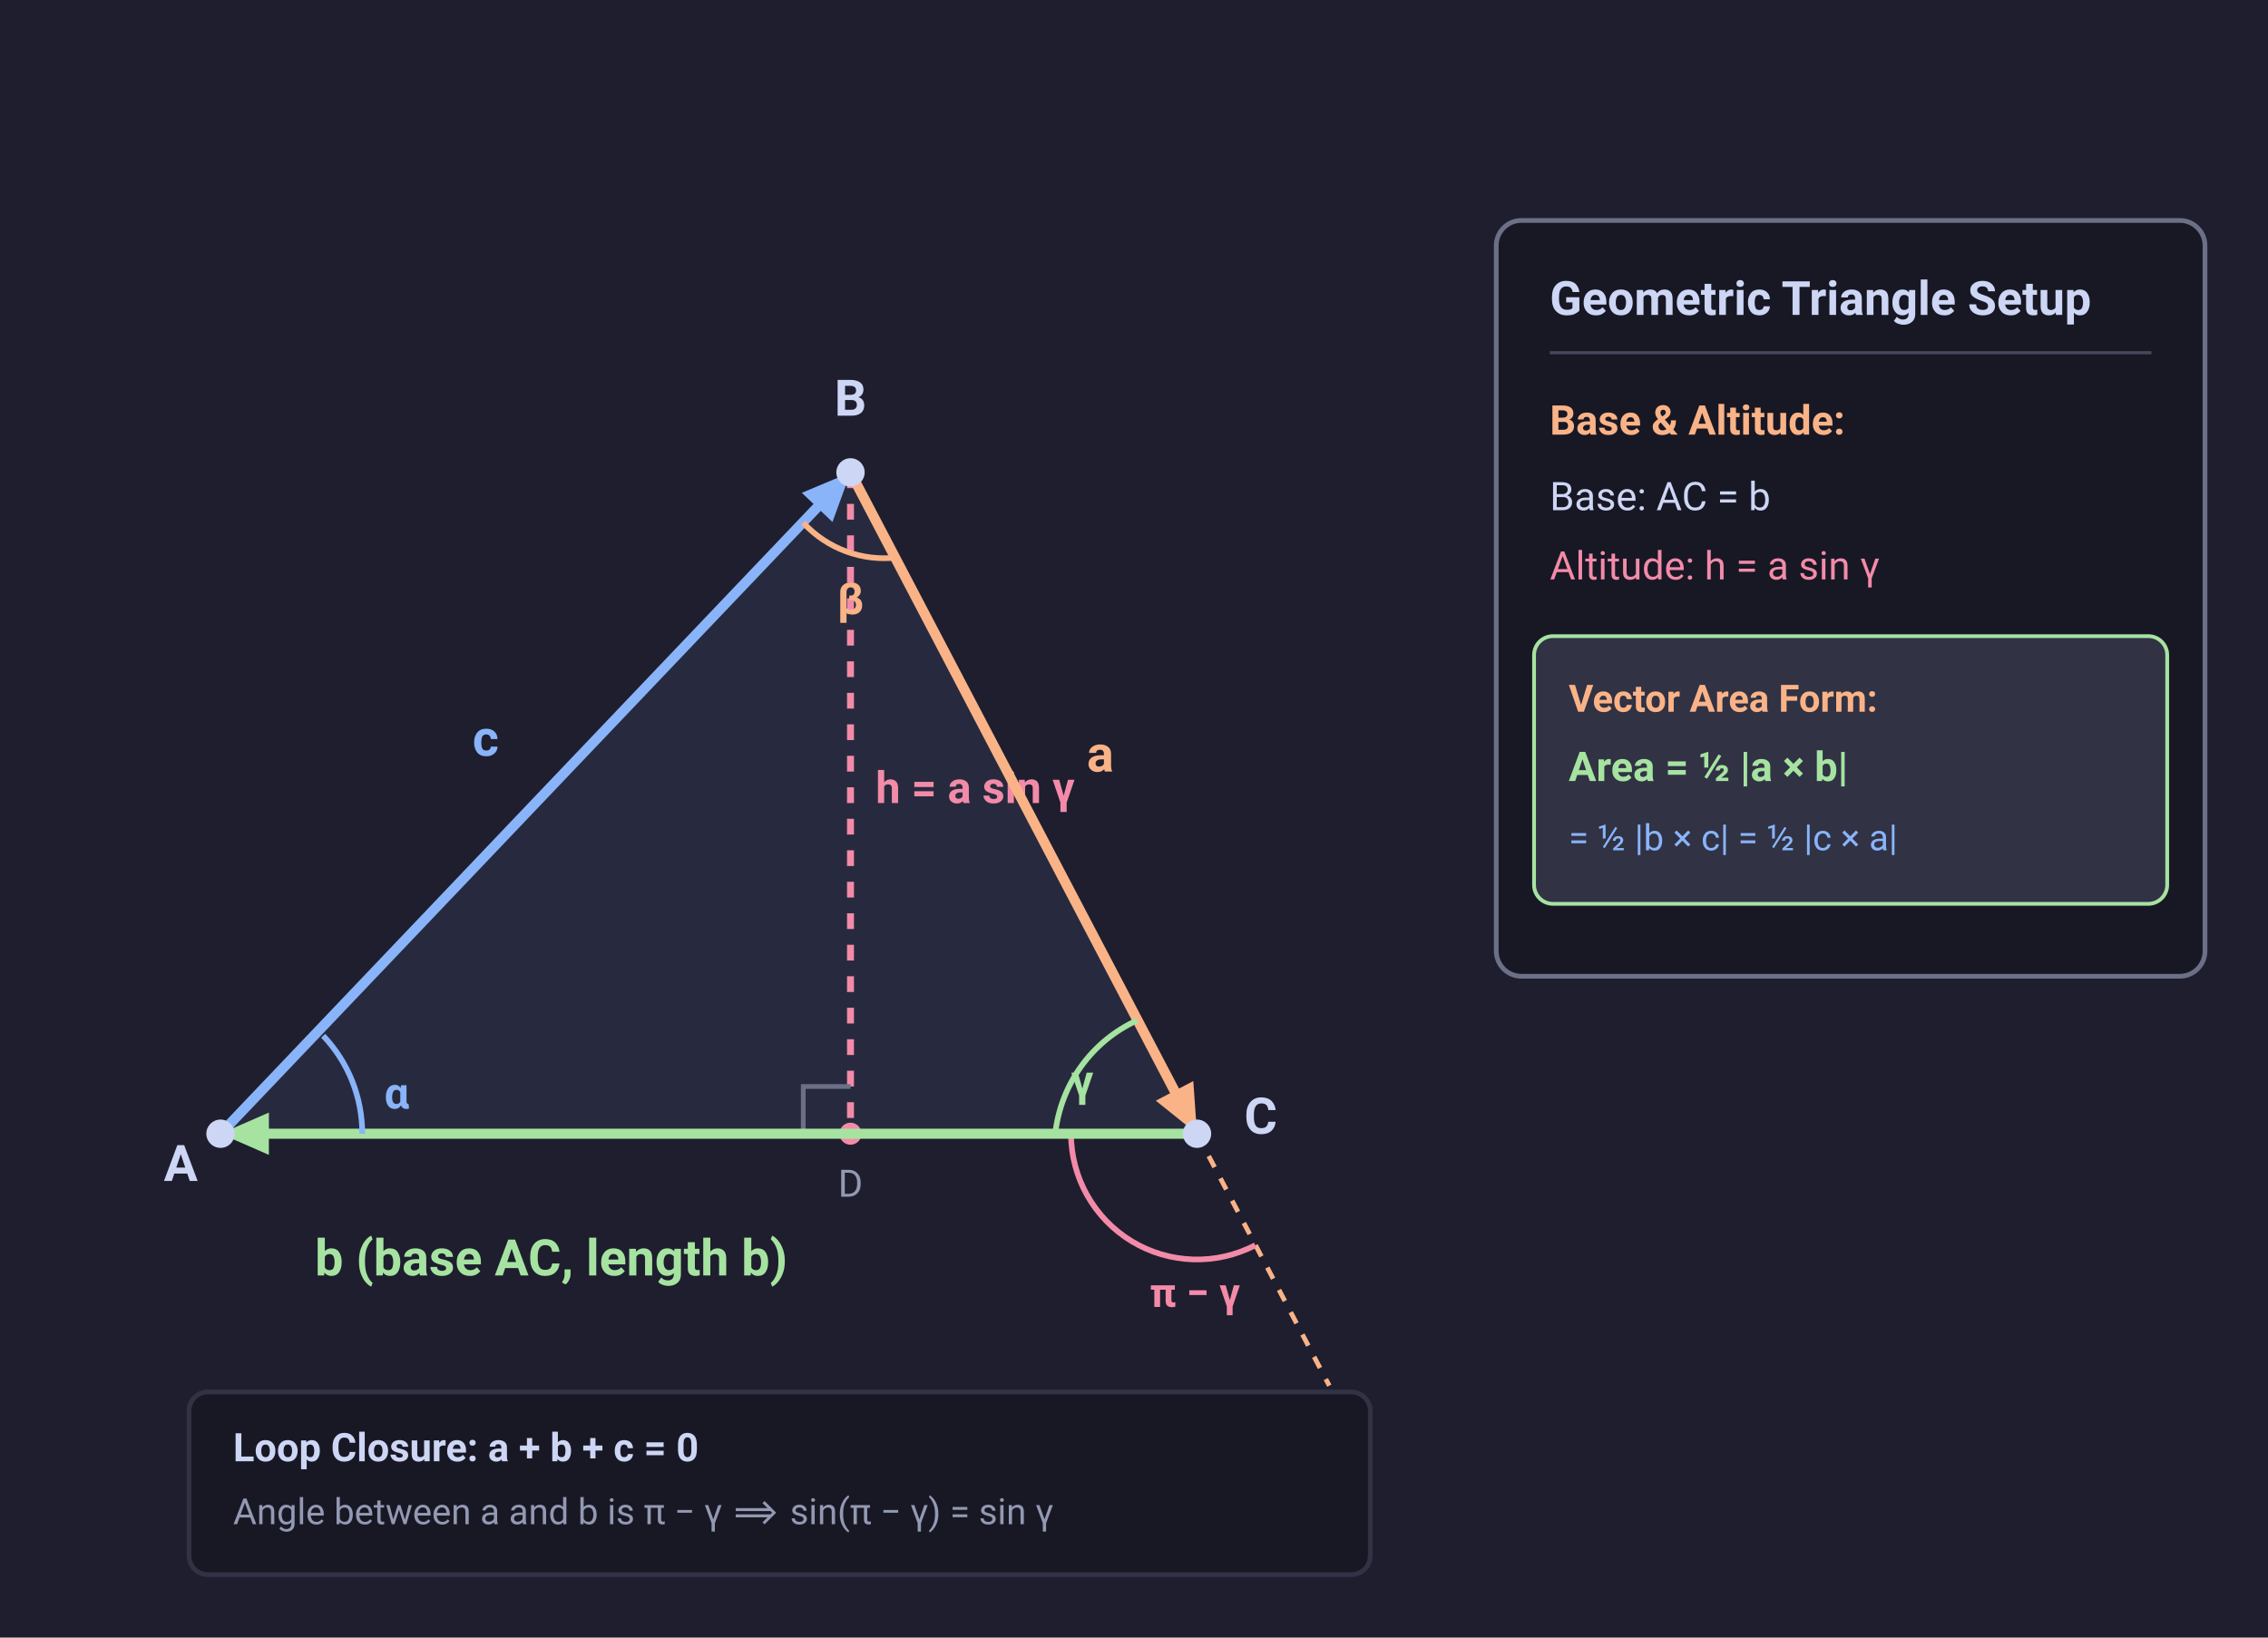
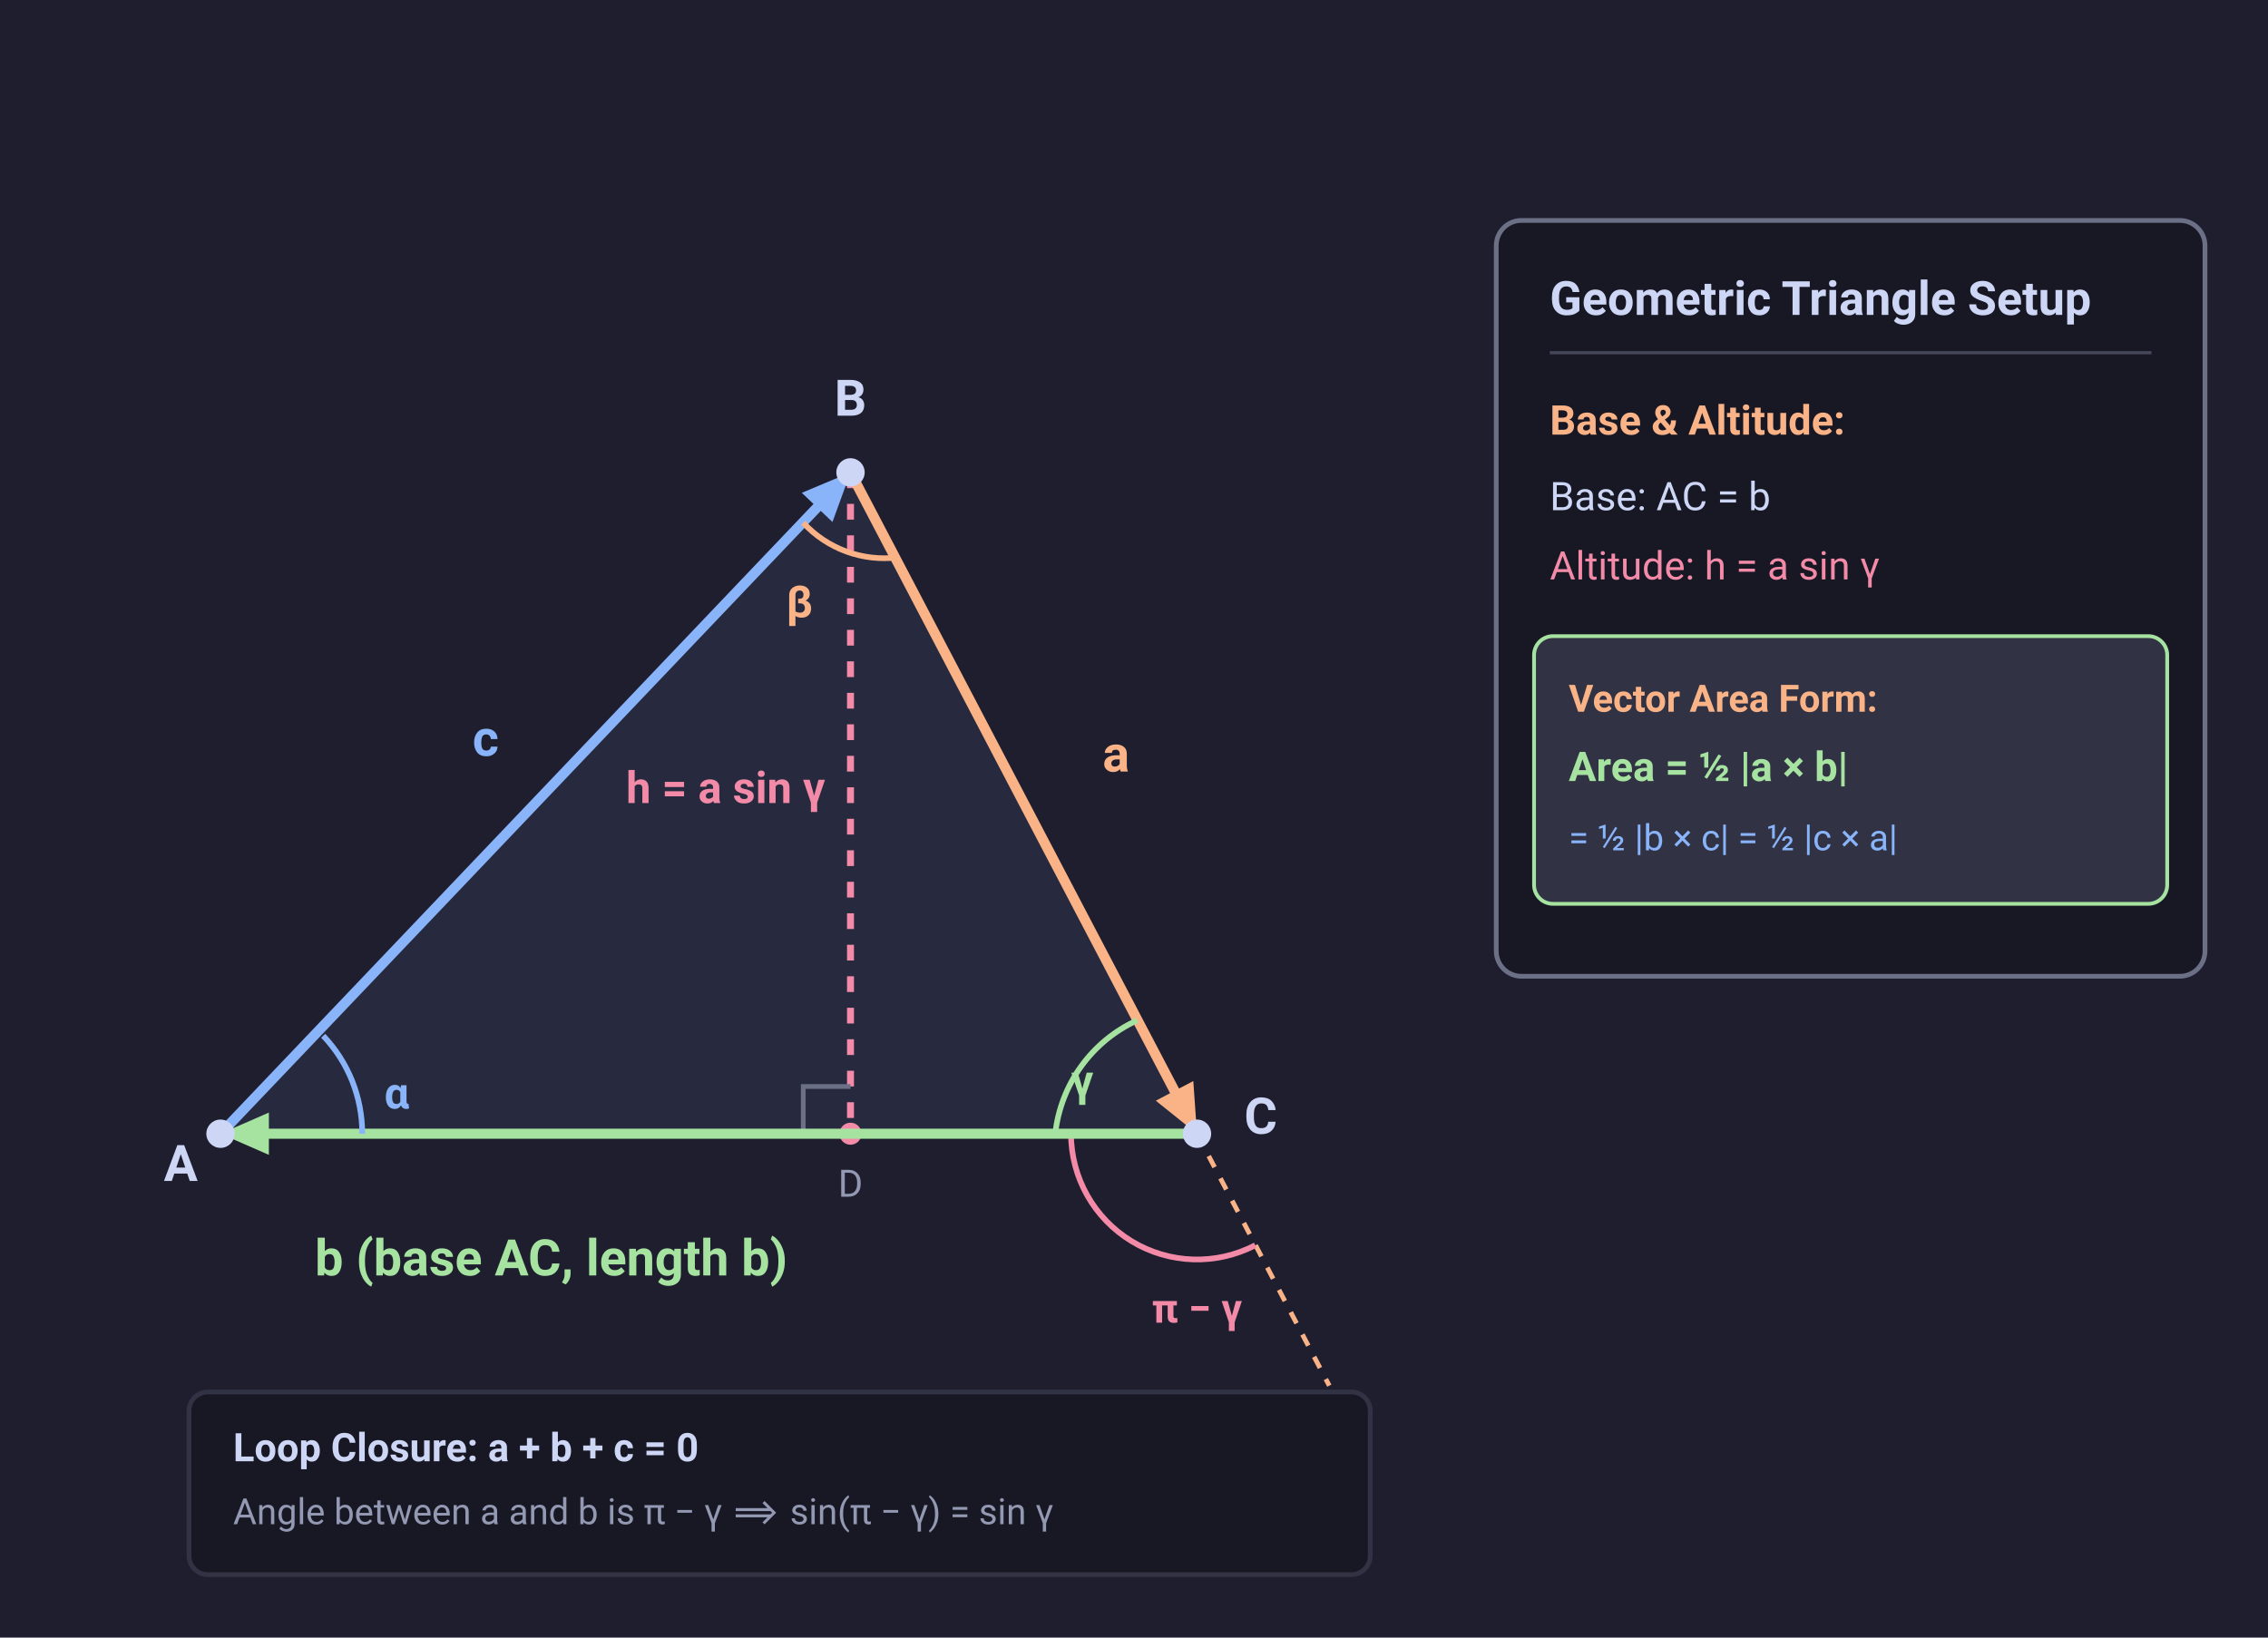
<svg xmlns="http://www.w3.org/2000/svg" viewBox="0 0 720 520" width="720" height="520">
  <defs>
    <marker id="arrow-blue" viewBox="0 0 10 10" refX="8" refY="5" markerWidth="6" markerHeight="6" orient="auto-start-reverse">
      <path d="M 0 1.5 L 8 5 L 0 8.5 z" fill="#89b4fa" />
    </marker>
    <marker id="arrow-orange" viewBox="0 0 10 10" refX="8" refY="5" markerWidth="6" markerHeight="6" orient="auto-start-reverse">
      <path d="M 0 1.5 L 8 5 L 0 8.5 z" fill="#fab387" />
    </marker>
    <marker id="arrow-green" viewBox="0 0 10 10" refX="8" refY="5" markerWidth="6" markerHeight="6" orient="auto-start-reverse">
      <path d="M 0 1.5 L 8 5 L 0 8.5 z" fill="#a6e3a1" />
    </marker>
    <marker id="arrow-muted" viewBox="0 0 10 10" refX="8" refY="5" markerWidth="5" markerHeight="5" orient="auto-start-reverse">
      <path d="M 0 1.5 L 8 5 L 0 8.5 z" fill="#6c7086" />
    </marker>
  </defs>
  <rect width="720" height="520" fill="#1e1e2e" />
  <polygon points="70,360 380,360 270,150" fill="#89b4fa" fill-opacity="0.08" stroke="#45475a" stroke-width="1.2" />
  <line x1="270" y1="150" x2="270" y2="360" stroke="#f38ba8" stroke-width="2.2" stroke-dasharray="5 5" />
-   <text x="278" y="255" fill="#f38ba8" font-family="-apple-system, BlinkMacSystemFont, 'Segoe UI', Roboto, sans-serif" font-size="14" font-weight="600">h = a sin γ</text>
+   <text x="262" y="255" fill="#f38ba8" font-family="-apple-system, BlinkMacSystemFont, 'Segoe UI', Roboto, sans-serif" font-size="14" font-weight="600" text-anchor="end">h = a sin γ</text>
  <path d="M 255 360 L 255 345 L 270 345" fill="none" stroke="#6c7086" stroke-width="1.5" />
  <circle cx="270" cy="360" r="3.5" fill="#f38ba8" />
  <text x="270" y="380" fill="#9399b2" font-family="-apple-system, BlinkMacSystemFont, 'Segoe UI', Roboto, sans-serif" font-size="12" text-anchor="middle">D</text>
  <line x1="380" y1="360" x2="422" y2="440" stroke="#fab387" stroke-width="1.5" stroke-dasharray="4 4" />
  <path d="M 398.5 395.4 A 40 40 0 0 1 340 360" fill="none" stroke="#f38ba8" stroke-width="1.8" />
-   <text x="365" y="415" fill="#f38ba8" font-family="-apple-system, BlinkMacSystemFont, 'Segoe UI', Roboto, sans-serif" font-size="13" font-weight="600">π − γ</text>
+   <text x="380" y="420" fill="#f38ba8" font-family="-apple-system, BlinkMacSystemFont, 'Segoe UI', Roboto, sans-serif" font-size="13" font-weight="600" text-anchor="middle">π − γ</text>
  <line x1="70" y1="360" x2="270" y2="150" stroke="#89b4fa" stroke-width="3.2" marker-end="url(#arrow-blue)" />
  <text x="150" y="240" fill="#89b4fa" font-family="-apple-system, BlinkMacSystemFont, 'Segoe UI', Roboto, sans-serif" font-size="16" font-weight="700">c</text>
  <line x1="270" y1="150" x2="380" y2="360" stroke="#fab387" stroke-width="3.2" marker-end="url(#arrow-orange)" />
-   <text x="345" y="245" fill="#fab387" font-family="-apple-system, BlinkMacSystemFont, 'Segoe UI', Roboto, sans-serif" font-size="16" font-weight="700">a</text>
+   <text x="350" y="245" fill="#fab387" font-family="-apple-system, BlinkMacSystemFont, 'Segoe UI', Roboto, sans-serif" font-size="16" font-weight="700">a</text>
  <line x1="380" y1="360" x2="70" y2="360" stroke="#a6e3a1" stroke-width="3.2" marker-end="url(#arrow-green)" />
  <text x="175" y="405" fill="#a6e3a1" font-family="-apple-system, BlinkMacSystemFont, 'Segoe UI', Roboto, sans-serif" font-size="16" font-weight="700" text-anchor="middle">b (base AC, length b)</text>
  <circle cx="70" cy="360" r="4.5" fill="#cdd6f4" />
  <text x="52" y="375" fill="#cdd6f4" font-family="-apple-system, BlinkMacSystemFont, 'Segoe UI', Roboto, sans-serif" font-size="16" font-weight="700">A</text>
  <circle cx="270" cy="150" r="4.5" fill="#cdd6f4" />
  <text x="270" y="132" fill="#cdd6f4" font-family="-apple-system, BlinkMacSystemFont, 'Segoe UI', Roboto, sans-serif" font-size="16" font-weight="700" text-anchor="middle">B</text>
  <circle cx="380" cy="360" r="4.5" fill="#cdd6f4" />
  <text x="395" y="360" fill="#cdd6f4" font-family="-apple-system, BlinkMacSystemFont, 'Segoe UI', Roboto, sans-serif" font-size="16" font-weight="700">C</text>
  <path d="M 115 360 A 45 45 0 0 0 102.6 328.9" fill="none" stroke="#89b4fa" stroke-width="1.8" />
  <text x="122" y="352" fill="#89b4fa" font-family="-apple-system, BlinkMacSystemFont, 'Segoe UI', Roboto, sans-serif" font-size="14" font-weight="600">α</text>
  <path d="M 255 166 A 35 35 0 0 0 285 177" fill="none" stroke="#fab387" stroke-width="1.8" />
-   <text x="270" y="195" fill="#fab387" font-family="-apple-system, BlinkMacSystemFont, 'Segoe UI', Roboto, sans-serif" font-size="14" font-weight="600" text-anchor="middle">β</text>
+   <text x="258" y="196" fill="#fab387" font-family="-apple-system, BlinkMacSystemFont, 'Segoe UI', Roboto, sans-serif" font-size="14" font-weight="600" text-anchor="end">β</text>
  <path d="M 335 360 A 45 45 0 0 1 361 324" fill="none" stroke="#a6e3a1" stroke-width="1.8" />
  <text x="340" y="348" fill="#a6e3a1" font-family="-apple-system, BlinkMacSystemFont, 'Segoe UI', Roboto, sans-serif" font-size="14" font-weight="600">γ</text>
  <g transform="translate(60, 442)">
    <rect x="0" y="0" width="375" height="58" rx="6" fill="#181825" stroke="#313244" stroke-width="1.5" />
    <text x="14" y="22" fill="#cdd6f4" font-family="-apple-system, BlinkMacSystemFont, 'Segoe UI', Roboto, sans-serif" font-size="12.5" font-weight="600">Loop Closure: a + b + c = 0</text>
    <text x="14" y="42" fill="#9399b2" font-family="-apple-system, BlinkMacSystemFont, 'Segoe UI', Roboto, sans-serif" font-size="11.5">Angle between a and b is π − γ ⟹ sin(π − γ) = sin γ</text>
  </g>
  <rect x="475" y="70" width="225" height="240" rx="8" fill="#181825" stroke="#6c7086" stroke-width="1.5" />
  <text x="492" y="100" fill="#cdd6f4" font-family="-apple-system, BlinkMacSystemFont, 'Segoe UI', Roboto, sans-serif" font-size="15" font-weight="700">Geometric Triangle Setup</text>
  <line x1="492" y1="112" x2="683" y2="112" stroke="#45475a" stroke-width="1" />
  <text x="492" y="138" fill="#fab387" font-family="-apple-system, BlinkMacSystemFont, 'Segoe UI', Roboto, sans-serif" font-size="13" font-weight="600">Base &amp; Altitude:</text>
  <text x="492" y="162" fill="#cdd6f4" font-family="-apple-system, BlinkMacSystemFont, 'Segoe UI', Roboto, sans-serif" font-size="12.5">Base: AC = b</text>
  <text x="492" y="184" fill="#f38ba8" font-family="-apple-system, BlinkMacSystemFont, 'Segoe UI', Roboto, sans-serif" font-size="12.5">Altitude: h = a sin γ</text>
  <rect x="487" y="202" width="201" height="85" rx="6" fill="#313244" stroke="#a6e3a1" stroke-width="1.2" />
  <text x="498" y="226" fill="#fab387" font-family="-apple-system, BlinkMacSystemFont, 'Segoe UI', Roboto, sans-serif" font-size="12" font-weight="600">Vector Area Form:</text>
  <text x="498" y="248" fill="#a6e3a1" font-family="-apple-system, BlinkMacSystemFont, 'Segoe UI', Roboto, sans-serif" font-size="13" font-weight="700">Area = ½ |a × b|</text>
  <text x="498" y="270" fill="#89b4fa" font-family="-apple-system, BlinkMacSystemFont, 'Segoe UI', Roboto, sans-serif" font-size="11.5">= ½ |b × c| = ½ |c × a|</text>
</svg>
